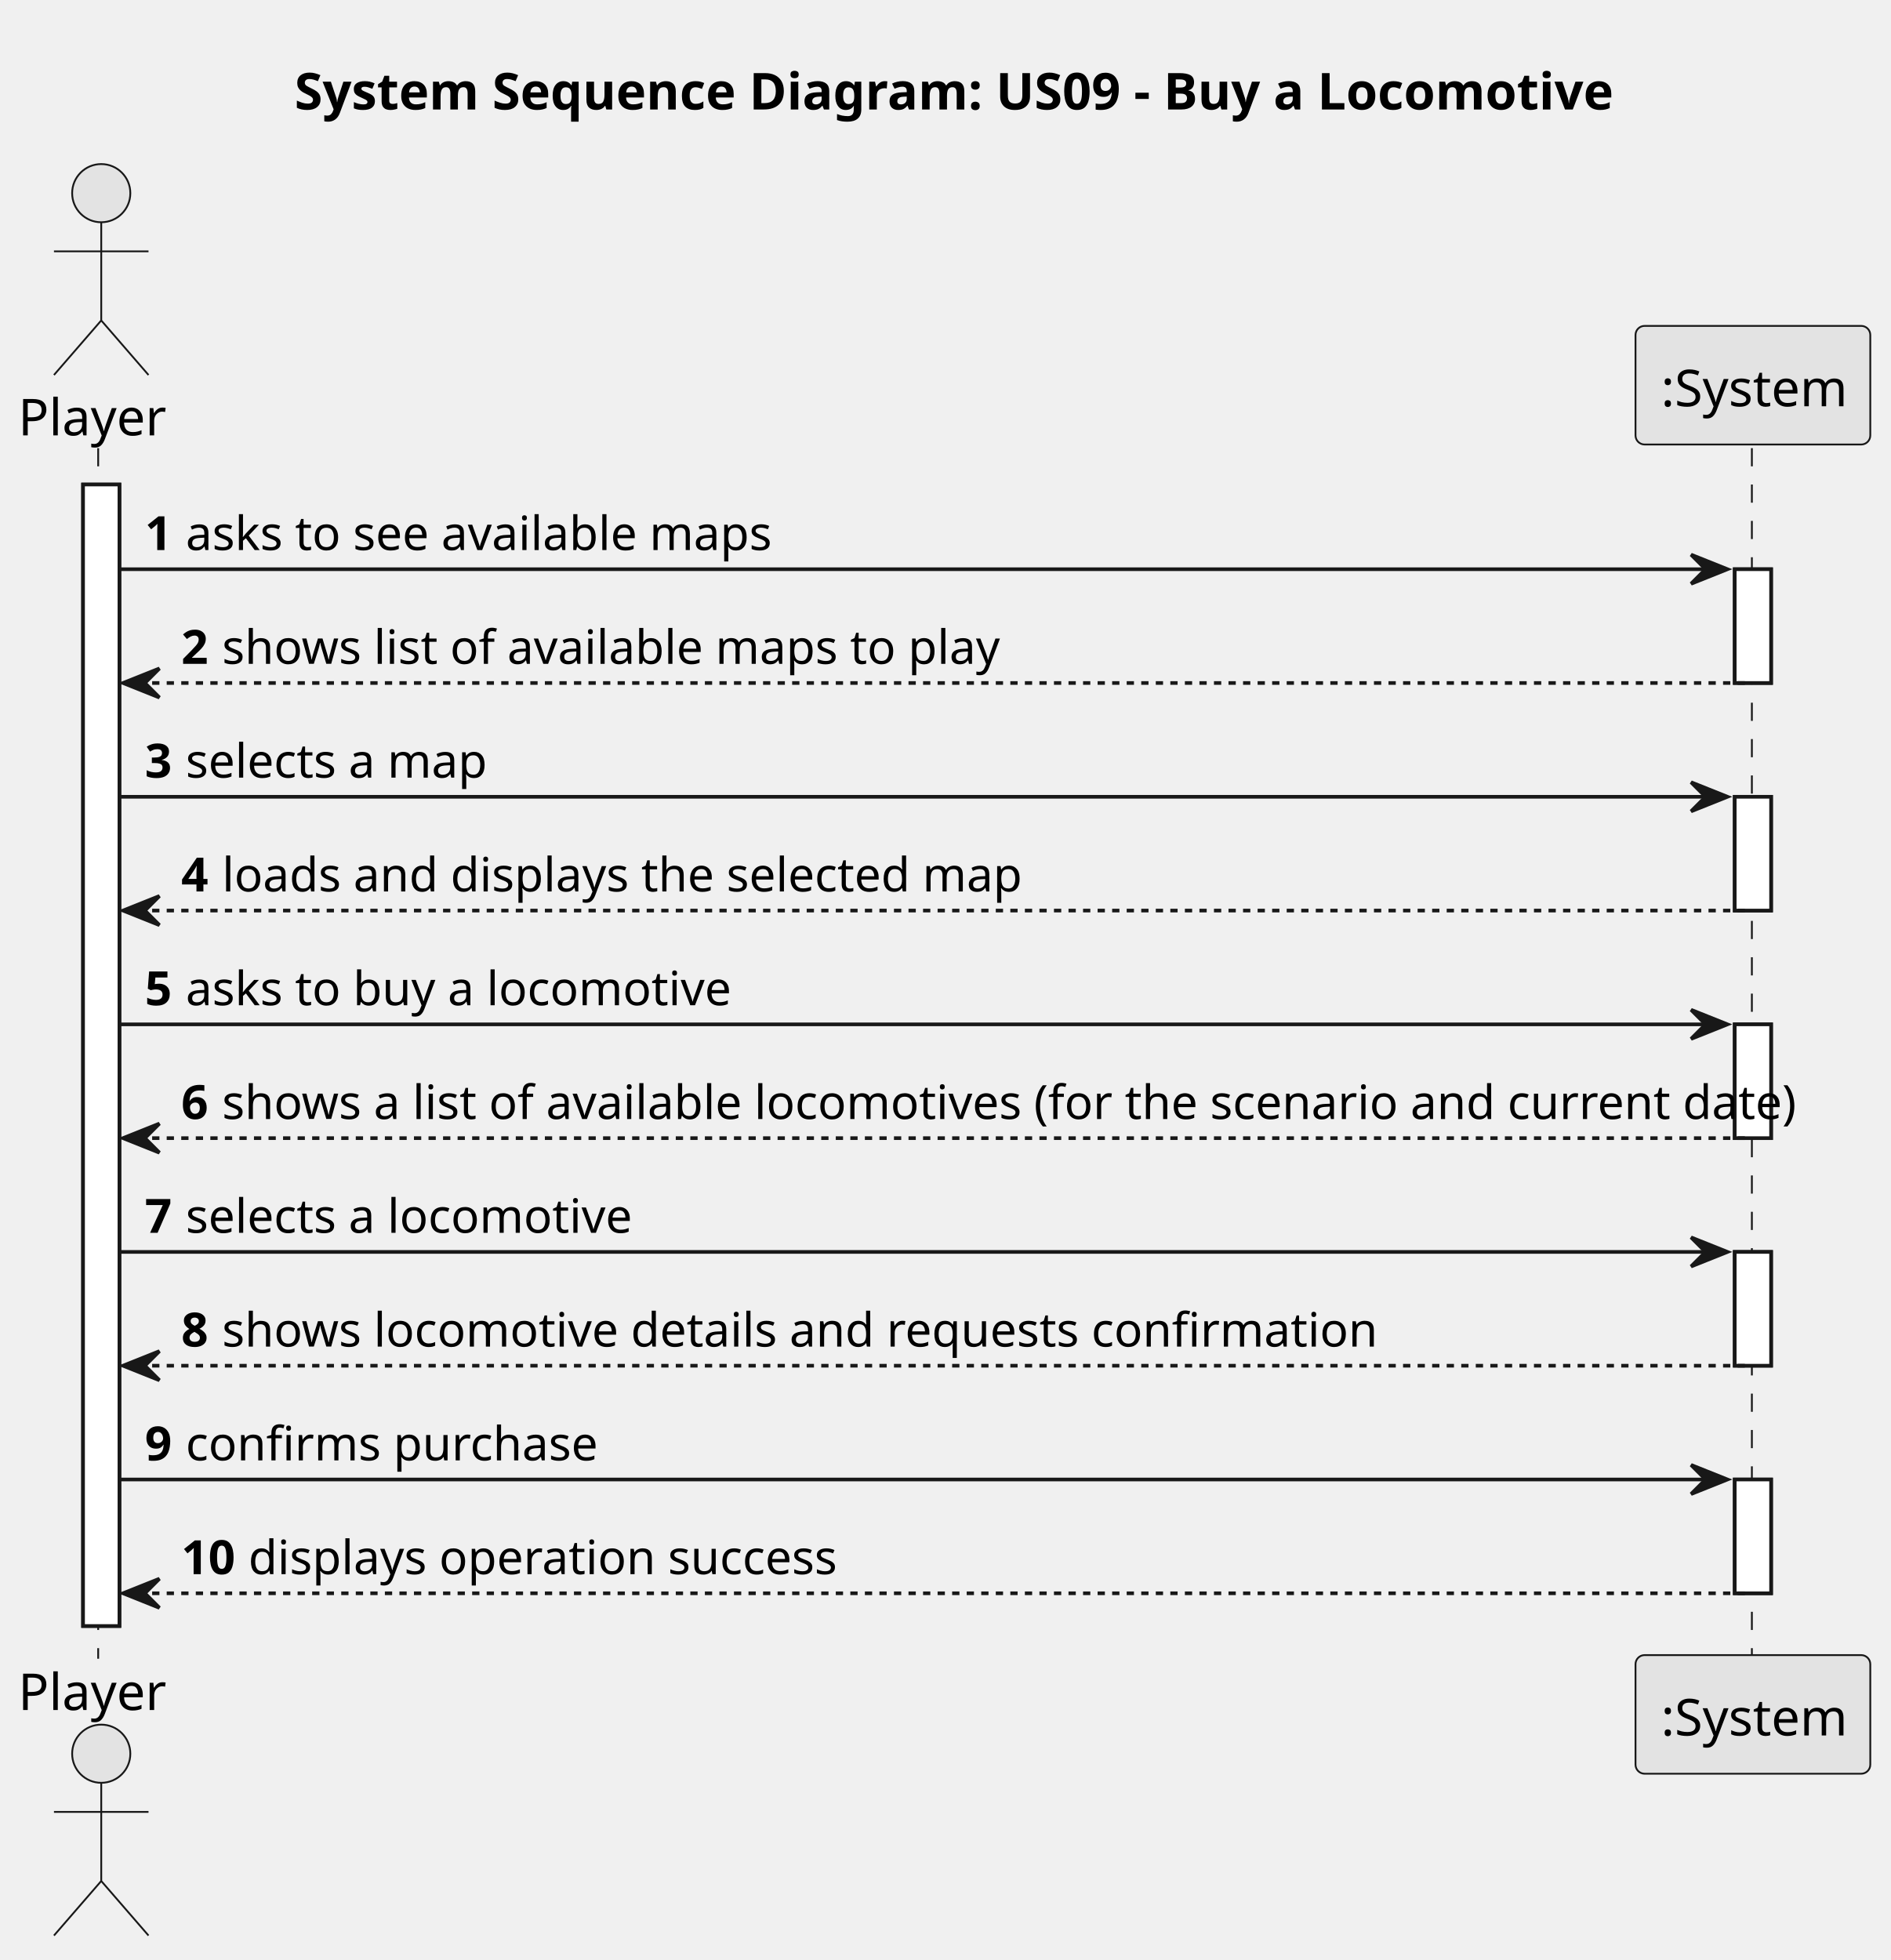
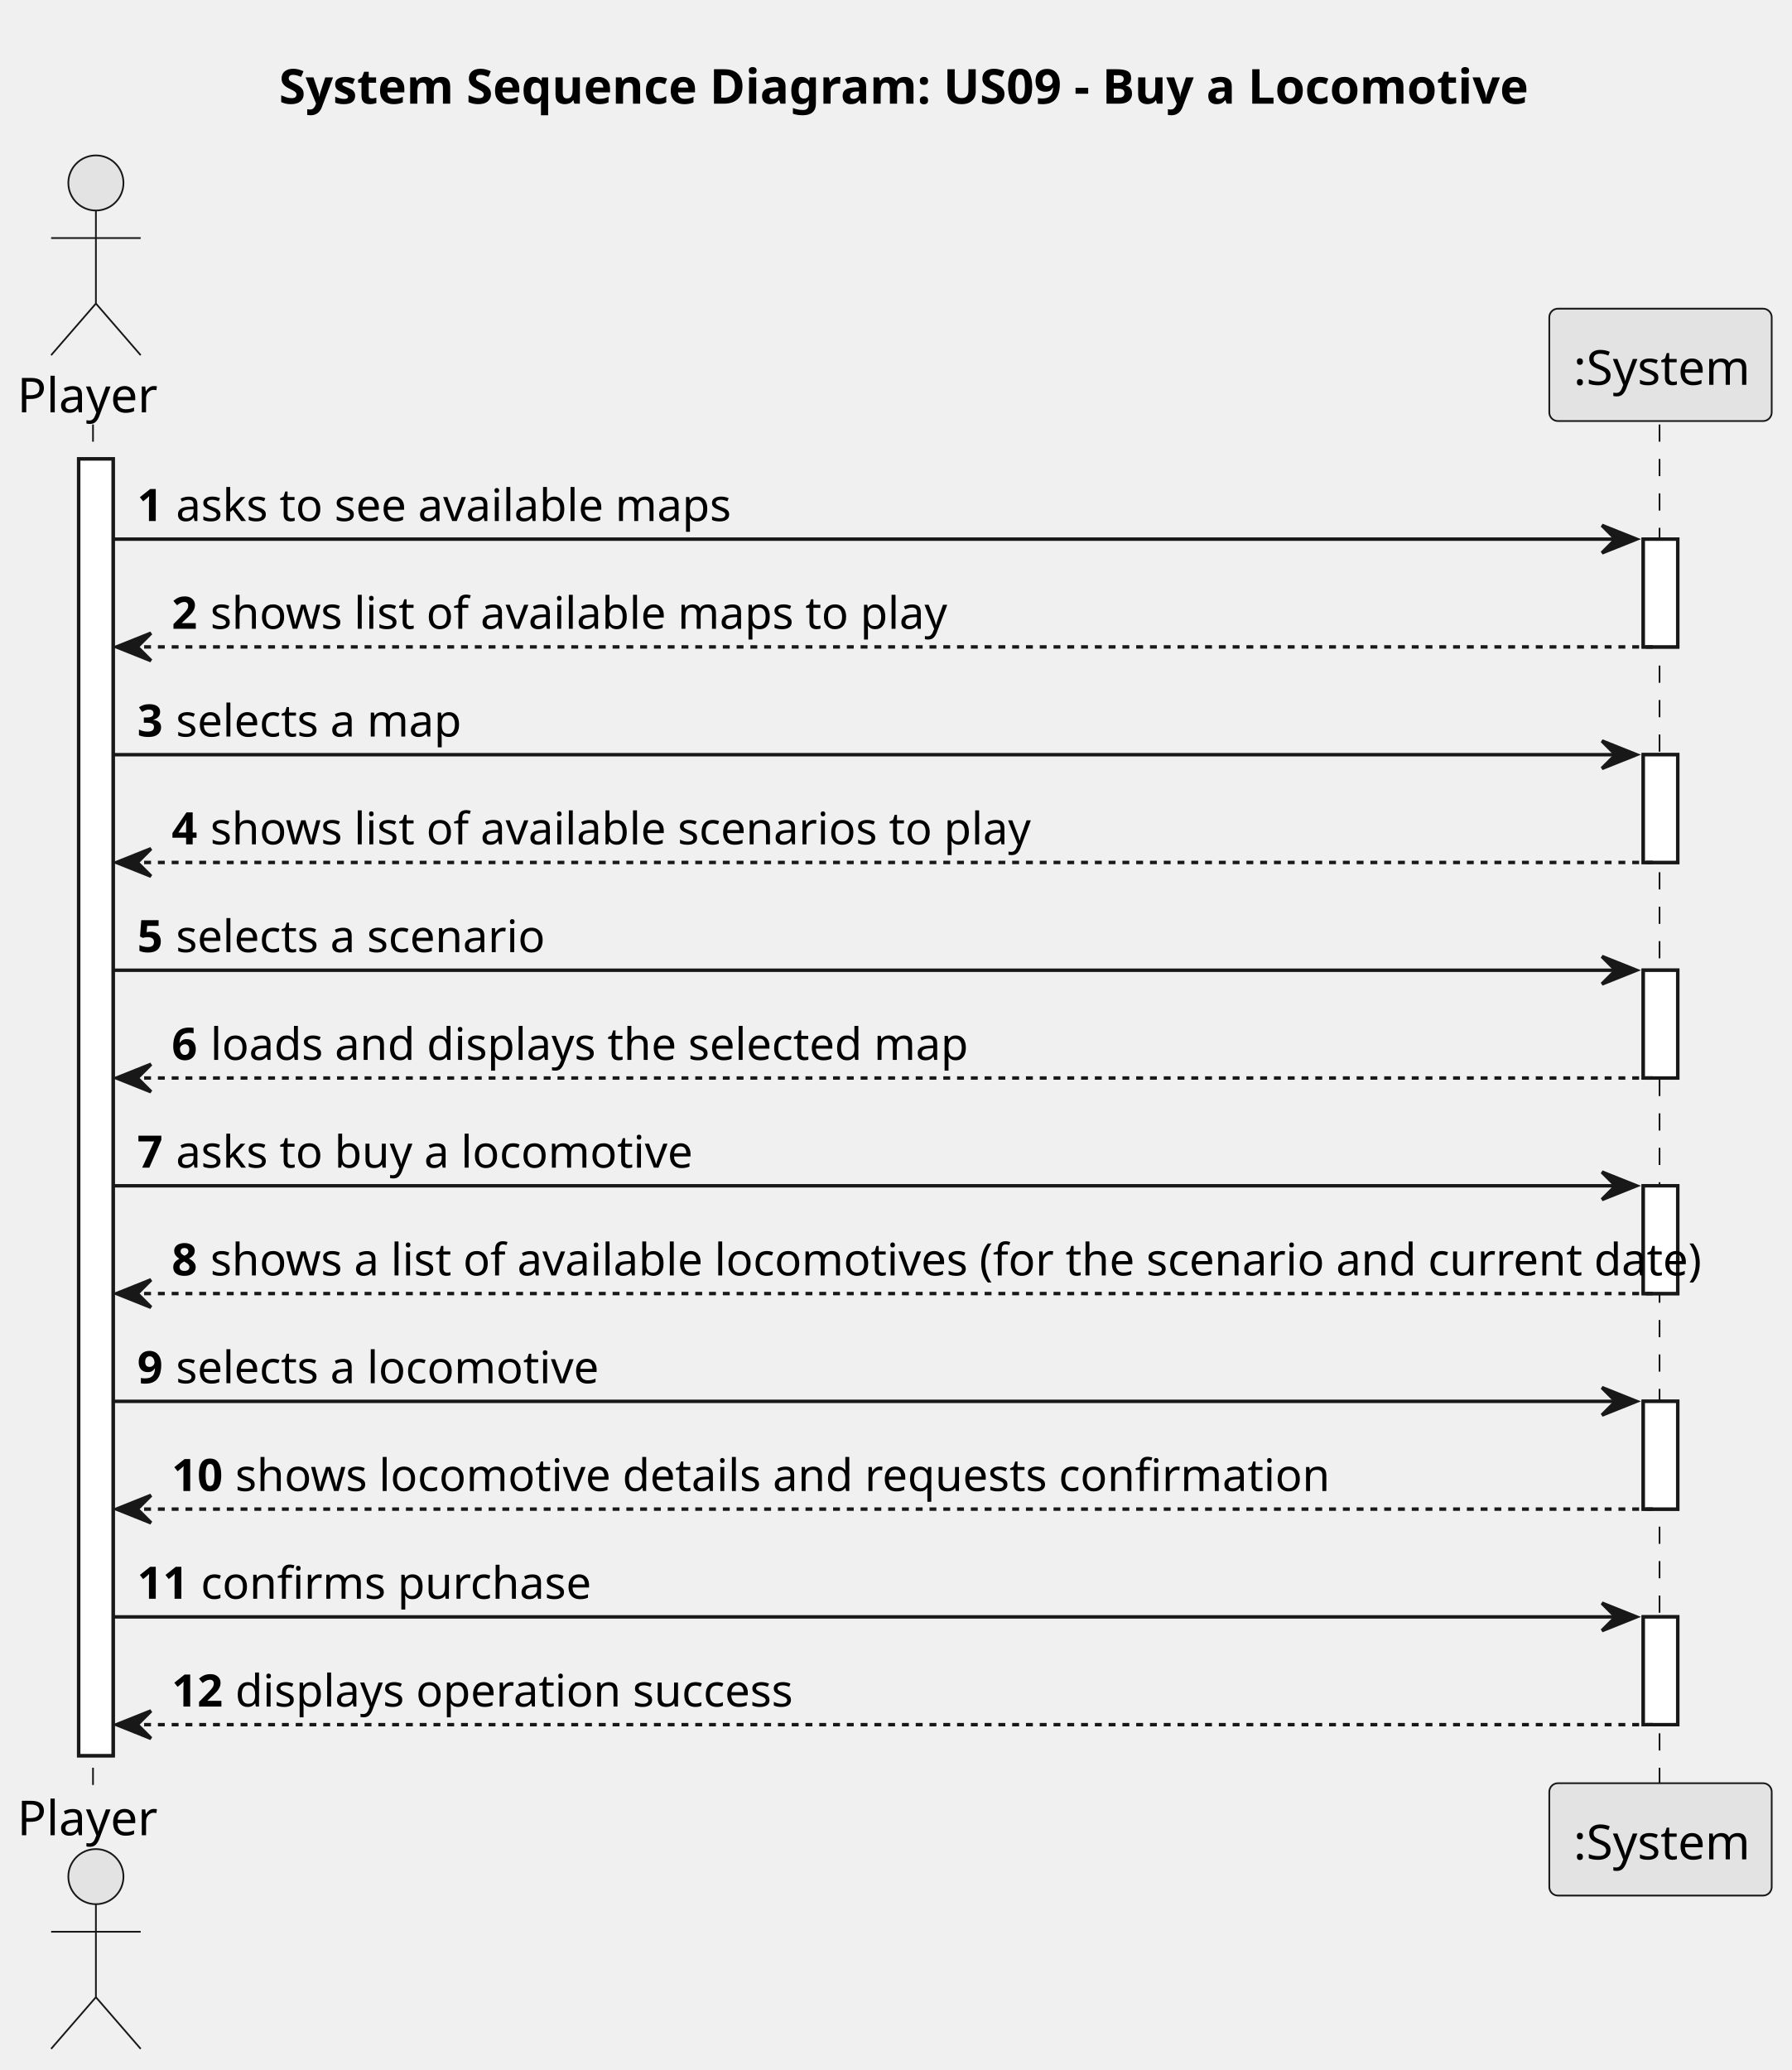
- <svg xmlns="http://www.w3.org/2000/svg" contentStyleType="text/css" height="539px" preserveAspectRatio="none" style="width:520px;height:539px;background:#FFFFFF;" version="1.1" viewBox="0 0 520 539" width="520px" zoomAndPan="magnify">
+ <svg xmlns="http://www.w3.org/2000/svg" contentStyleType="text/css" height="601px" preserveAspectRatio="none" style="width:520px;height:601px;background:#FFFFFF;" version="1.1" viewBox="0 0 520 601" width="520px" zoomAndPan="magnify">
  <defs />
  <g>
    <text fill="#000000" font-family="sans-serif" font-size="14" font-weight="bold" lengthAdjust="spacing" textLength="356.337" x="80.998" y="30.107">System Sequence Diagram: US09 - Buy a Locomotive</text>
-     <rect fill="#FFFFFF" height="313.91" style="stroke:#181818;stroke-width:1.0;" width="10" x="22.841" y="133.242" />
+     <rect fill="#FFFFFF" height="376.492" style="stroke:#181818;stroke-width:1.0;" width="10" x="22.841" y="133.242" />
    <rect fill="#FFFFFF" height="31.291" style="stroke:#181818;stroke-width:1.0;" width="10" x="477.051" y="156.533" />
    <rect fill="#FFFFFF" height="31.291" style="stroke:#181818;stroke-width:1.0;" width="10" x="477.051" y="219.115" />
    <rect fill="#FFFFFF" height="31.291" style="stroke:#181818;stroke-width:1.0;" width="10" x="477.051" y="281.697" />
    <rect fill="#FFFFFF" height="31.291" style="stroke:#181818;stroke-width:1.0;" width="10" x="477.051" y="344.279" />
    <rect fill="#FFFFFF" height="31.291" style="stroke:#181818;stroke-width:1.0;" width="10" x="477.051" y="406.861" />
-     <line style="stroke:#181818;stroke-width:0.5;stroke-dasharray:5.0,5.0;" x1="27" x2="27" y1="123.242" y2="456.152" />
-     <line style="stroke:#181818;stroke-width:0.5;stroke-dasharray:5.0,5.0;" x1="481.768" x2="481.768" y1="123.242" y2="456.152" />
+     <rect fill="#FFFFFF" height="31.291" style="stroke:#181818;stroke-width:1.0;" width="10" x="477.051" y="469.443" />
+     <line style="stroke:#181818;stroke-width:0.5;stroke-dasharray:5.0,5.0;" x1="27" x2="27" y1="123.242" y2="518.734" />
+     <line style="stroke:#181818;stroke-width:0.5;stroke-dasharray:5.0,5.0;" x1="481.768" x2="481.768" y1="123.242" y2="518.734" />
    <text fill="#000000" font-family="sans-serif" font-size="14" lengthAdjust="spacing" textLength="39.683" x="5" y="119.728">Player</text>
    <ellipse cx="27.841" cy="53.121" fill="#E3E3E3" rx="8" ry="8" style="stroke:#181818;stroke-width:0.5;" />
    <path d="M27.841,61.121 L27.841,88.121 M14.841,69.121 L40.841,69.121 M27.841,88.121 L14.841,103.121 M27.841,88.121 L40.841,103.121 " fill="none" style="stroke:#181818;stroke-width:0.5;" />
-     <text fill="#000000" font-family="sans-serif" font-size="14" lengthAdjust="spacing" textLength="39.683" x="5" y="470.26">Player</text>
-     <ellipse cx="27.841" cy="482.273" fill="#E3E3E3" rx="8" ry="8" style="stroke:#181818;stroke-width:0.5;" />
-     <path d="M27.841,490.273 L27.841,517.273 M14.841,498.273 L40.841,498.273 M27.841,517.273 L14.841,532.273 M27.841,517.273 L40.841,532.273 " fill="none" style="stroke:#181818;stroke-width:0.5;" />
+     <text fill="#000000" font-family="sans-serif" font-size="14" lengthAdjust="spacing" textLength="39.683" x="5" y="532.842">Player</text>
+     <ellipse cx="27.841" cy="544.856" fill="#E3E3E3" rx="8" ry="8" style="stroke:#181818;stroke-width:0.5;" />
+     <path d="M27.841,552.856 L27.841,579.856 M14.841,560.856 L40.841,560.856 M27.841,579.856 L14.841,594.856 M27.841,579.856 L40.841,594.856 " fill="none" style="stroke:#181818;stroke-width:0.5;" />
    <rect fill="#E3E3E3" height="32.621" rx="2.5" ry="2.5" style="stroke:#181818;stroke-width:0.5;" width="64.565" x="449.768" y="89.621" />
    <text fill="#000000" font-family="sans-serif" font-size="14" lengthAdjust="spacing" textLength="50.565" x="456.768" y="111.728">:System</text>
-     <rect fill="#E3E3E3" height="32.621" rx="2.5" ry="2.5" style="stroke:#181818;stroke-width:0.5;" width="64.565" x="449.768" y="455.152" />
-     <text fill="#000000" font-family="sans-serif" font-size="14" lengthAdjust="spacing" textLength="50.565" x="456.768" y="477.26">:System</text>
-     <rect fill="#FFFFFF" height="313.91" style="stroke:#181818;stroke-width:1.0;" width="10" x="22.841" y="133.242" />
+     <rect fill="#E3E3E3" height="32.621" rx="2.5" ry="2.5" style="stroke:#181818;stroke-width:0.5;" width="64.565" x="449.768" y="517.734" />
+     <text fill="#000000" font-family="sans-serif" font-size="14" lengthAdjust="spacing" textLength="50.565" x="456.768" y="539.842">:System</text>
+     <rect fill="#FFFFFF" height="376.492" style="stroke:#181818;stroke-width:1.0;" width="10" x="22.841" y="133.242" />
    <rect fill="#FFFFFF" height="31.291" style="stroke:#181818;stroke-width:1.0;" width="10" x="477.051" y="156.533" />
    <rect fill="#FFFFFF" height="31.291" style="stroke:#181818;stroke-width:1.0;" width="10" x="477.051" y="219.115" />
    <rect fill="#FFFFFF" height="31.291" style="stroke:#181818;stroke-width:1.0;" width="10" x="477.051" y="281.697" />
    <rect fill="#FFFFFF" height="31.291" style="stroke:#181818;stroke-width:1.0;" width="10" x="477.051" y="344.279" />
    <rect fill="#FFFFFF" height="31.291" style="stroke:#181818;stroke-width:1.0;" width="10" x="477.051" y="406.861" />
+     <rect fill="#FFFFFF" height="31.291" style="stroke:#181818;stroke-width:1.0;" width="10" x="477.051" y="469.443" />
    <polygon fill="#181818" points="465.051,152.533,475.051,156.533,465.051,160.533,469.051,156.533" style="stroke:#181818;stroke-width:1.0;" />
    <line style="stroke:#181818;stroke-width:1.0;" x1="32.841" x2="471.051" y1="156.533" y2="156.533" />
    <text fill="#000000" font-family="sans-serif" font-size="13" font-weight="bold" lengthAdjust="spacing" textLength="7.23" x="39.841" y="151.27">1</text>
    <text fill="#000000" font-family="sans-serif" font-size="13" lengthAdjust="spacing" textLength="156.083" x="51.071" y="151.27">asks to see available maps</text>
    <polygon fill="#181818" points="43.841,183.824,33.841,187.824,43.841,191.824,39.841,187.824" style="stroke:#181818;stroke-width:1.0;" />
    <line style="stroke:#181818;stroke-width:1.0;stroke-dasharray:2.0,2.0;" x1="37.841" x2="481.051" y1="187.824" y2="187.824" />
    <text fill="#000000" font-family="sans-serif" font-size="13" font-weight="bold" lengthAdjust="spacing" textLength="7.23" x="49.841" y="182.561">2</text>
    <text fill="#000000" font-family="sans-serif" font-size="13" lengthAdjust="spacing" textLength="203.042" x="61.071" y="182.561">shows list of available maps to play</text>
    <polygon fill="#181818" points="465.051,215.115,475.051,219.115,465.051,223.115,469.051,219.115" style="stroke:#181818;stroke-width:1.0;" />
    <line style="stroke:#181818;stroke-width:1.0;" x1="32.841" x2="471.051" y1="219.115" y2="219.115" />
    <text fill="#000000" font-family="sans-serif" font-size="13" font-weight="bold" lengthAdjust="spacing" textLength="7.23" x="39.841" y="213.852">3</text>
    <text fill="#000000" font-family="sans-serif" font-size="13" lengthAdjust="spacing" textLength="80.203" x="51.071" y="213.852">selects a map</text>
    <polygon fill="#181818" points="43.841,246.406,33.841,250.406,43.841,254.406,39.841,250.406" style="stroke:#181818;stroke-width:1.0;" />
    <line style="stroke:#181818;stroke-width:1.0;stroke-dasharray:2.0,2.0;" x1="37.841" x2="481.051" y1="250.406" y2="250.406" />
    <text fill="#000000" font-family="sans-serif" font-size="13" font-weight="bold" lengthAdjust="spacing" textLength="7.23" x="49.841" y="245.144">4</text>
-     <text fill="#000000" font-family="sans-serif" font-size="13" lengthAdjust="spacing" textLength="209.574" x="61.071" y="245.144">loads and displays the selected map</text>
+     <text fill="#000000" font-family="sans-serif" font-size="13" lengthAdjust="spacing" textLength="226.891" x="61.071" y="245.144">shows list of available scenarios to play</text>
    <polygon fill="#181818" points="465.051,277.697,475.051,281.697,465.051,285.697,469.051,281.697" style="stroke:#181818;stroke-width:1.0;" />
    <line style="stroke:#181818;stroke-width:1.0;" x1="32.841" x2="471.051" y1="281.697" y2="281.697" />
    <text fill="#000000" font-family="sans-serif" font-size="13" font-weight="bold" lengthAdjust="spacing" textLength="7.23" x="39.841" y="276.435">5</text>
-     <text fill="#000000" font-family="sans-serif" font-size="13" lengthAdjust="spacing" textLength="142.346" x="51.071" y="276.435">asks to buy a locomotive</text>
+     <text fill="#000000" font-family="sans-serif" font-size="13" lengthAdjust="spacing" textLength="104.051" x="51.071" y="276.435">selects a scenario</text>
    <polygon fill="#181818" points="43.841,308.988,33.841,312.988,43.841,316.988,39.841,312.988" style="stroke:#181818;stroke-width:1.0;" />
    <line style="stroke:#181818;stroke-width:1.0;stroke-dasharray:2.0,2.0;" x1="37.841" x2="481.051" y1="312.988" y2="312.988" />
    <text fill="#000000" font-family="sans-serif" font-size="13" font-weight="bold" lengthAdjust="spacing" textLength="7.23" x="49.841" y="307.726">6</text>
-     <text fill="#000000" font-family="sans-serif" font-size="13" lengthAdjust="spacing" textLength="408.979" x="61.071" y="307.726">shows a list of available locomotives (for the scenario and current date)</text>
+     <text fill="#000000" font-family="sans-serif" font-size="13" lengthAdjust="spacing" textLength="209.574" x="61.071" y="307.726">loads and displays the selected map</text>
    <polygon fill="#181818" points="465.051,340.279,475.051,344.279,465.051,348.279,469.051,344.279" style="stroke:#181818;stroke-width:1.0;" />
    <line style="stroke:#181818;stroke-width:1.0;" x1="32.841" x2="471.051" y1="344.279" y2="344.279" />
    <text fill="#000000" font-family="sans-serif" font-size="13" font-weight="bold" lengthAdjust="spacing" textLength="7.23" x="39.841" y="339.017">7</text>
-     <text fill="#000000" font-family="sans-serif" font-size="13" lengthAdjust="spacing" textLength="117.051" x="51.071" y="339.017">selects a locomotive</text>
+     <text fill="#000000" font-family="sans-serif" font-size="13" lengthAdjust="spacing" textLength="142.346" x="51.071" y="339.017">asks to buy a locomotive</text>
    <polygon fill="#181818" points="43.841,371.57,33.841,375.57,43.841,379.57,39.841,375.57" style="stroke:#181818;stroke-width:1.0;" />
    <line style="stroke:#181818;stroke-width:1.0;stroke-dasharray:2.0,2.0;" x1="37.841" x2="481.051" y1="375.57" y2="375.57" />
    <text fill="#000000" font-family="sans-serif" font-size="13" font-weight="bold" lengthAdjust="spacing" textLength="7.23" x="49.841" y="370.308">8</text>
-     <text fill="#000000" font-family="sans-serif" font-size="13" lengthAdjust="spacing" textLength="296.981" x="61.071" y="370.308">shows locomotive details and requests confirmation</text>
+     <text fill="#000000" font-family="sans-serif" font-size="13" lengthAdjust="spacing" textLength="408.979" x="61.071" y="370.308">shows a list of available locomotives (for the scenario and current date)</text>
    <polygon fill="#181818" points="465.051,402.861,475.051,406.861,465.051,410.861,469.051,406.861" style="stroke:#181818;stroke-width:1.0;" />
    <line style="stroke:#181818;stroke-width:1.0;" x1="32.841" x2="471.051" y1="406.861" y2="406.861" />
    <text fill="#000000" font-family="sans-serif" font-size="13" font-weight="bold" lengthAdjust="spacing" textLength="7.23" x="39.841" y="401.599">9</text>
-     <text fill="#000000" font-family="sans-serif" font-size="13" lengthAdjust="spacing" textLength="106.209" x="51.071" y="401.599">confirms purchase</text>
+     <text fill="#000000" font-family="sans-serif" font-size="13" lengthAdjust="spacing" textLength="117.051" x="51.071" y="401.599">selects a locomotive</text>
    <polygon fill="#181818" points="43.841,434.152,33.841,438.152,43.841,442.152,39.841,438.152" style="stroke:#181818;stroke-width:1.0;" />
    <line style="stroke:#181818;stroke-width:1.0;stroke-dasharray:2.0,2.0;" x1="37.841" x2="481.051" y1="438.152" y2="438.152" />
    <text fill="#000000" font-family="sans-serif" font-size="13" font-weight="bold" lengthAdjust="spacing" textLength="14.46" x="49.841" y="432.89">10</text>
-     <text fill="#000000" font-family="sans-serif" font-size="13" lengthAdjust="spacing" textLength="155.359" x="68.301" y="432.89">displays operation success</text>
+     <text fill="#000000" font-family="sans-serif" font-size="13" lengthAdjust="spacing" textLength="296.981" x="68.301" y="432.89">shows locomotive details and requests confirmation</text>
+     <polygon fill="#181818" points="465.051,465.443,475.051,469.443,465.051,473.443,469.051,469.443" style="stroke:#181818;stroke-width:1.0;" />
+     <line style="stroke:#181818;stroke-width:1.0;" x1="32.841" x2="471.051" y1="469.443" y2="469.443" />
+     <text fill="#000000" font-family="sans-serif" font-size="13" font-weight="bold" lengthAdjust="spacing" textLength="14.46" x="39.841" y="464.181">11</text>
+     <text fill="#000000" font-family="sans-serif" font-size="13" lengthAdjust="spacing" textLength="106.209" x="58.301" y="464.181">confirms purchase</text>
+     <polygon fill="#181818" points="43.841,496.734,33.841,500.734,43.841,504.734,39.841,500.734" style="stroke:#181818;stroke-width:1.0;" />
+     <line style="stroke:#181818;stroke-width:1.0;stroke-dasharray:2.0,2.0;" x1="37.841" x2="481.051" y1="500.734" y2="500.734" />
+     <text fill="#000000" font-family="sans-serif" font-size="13" font-weight="bold" lengthAdjust="spacing" textLength="14.46" x="49.841" y="495.472">12</text>
+     <text fill="#000000" font-family="sans-serif" font-size="13" lengthAdjust="spacing" textLength="155.359" x="68.301" y="495.472">displays operation success</text>
  </g>
</svg>
